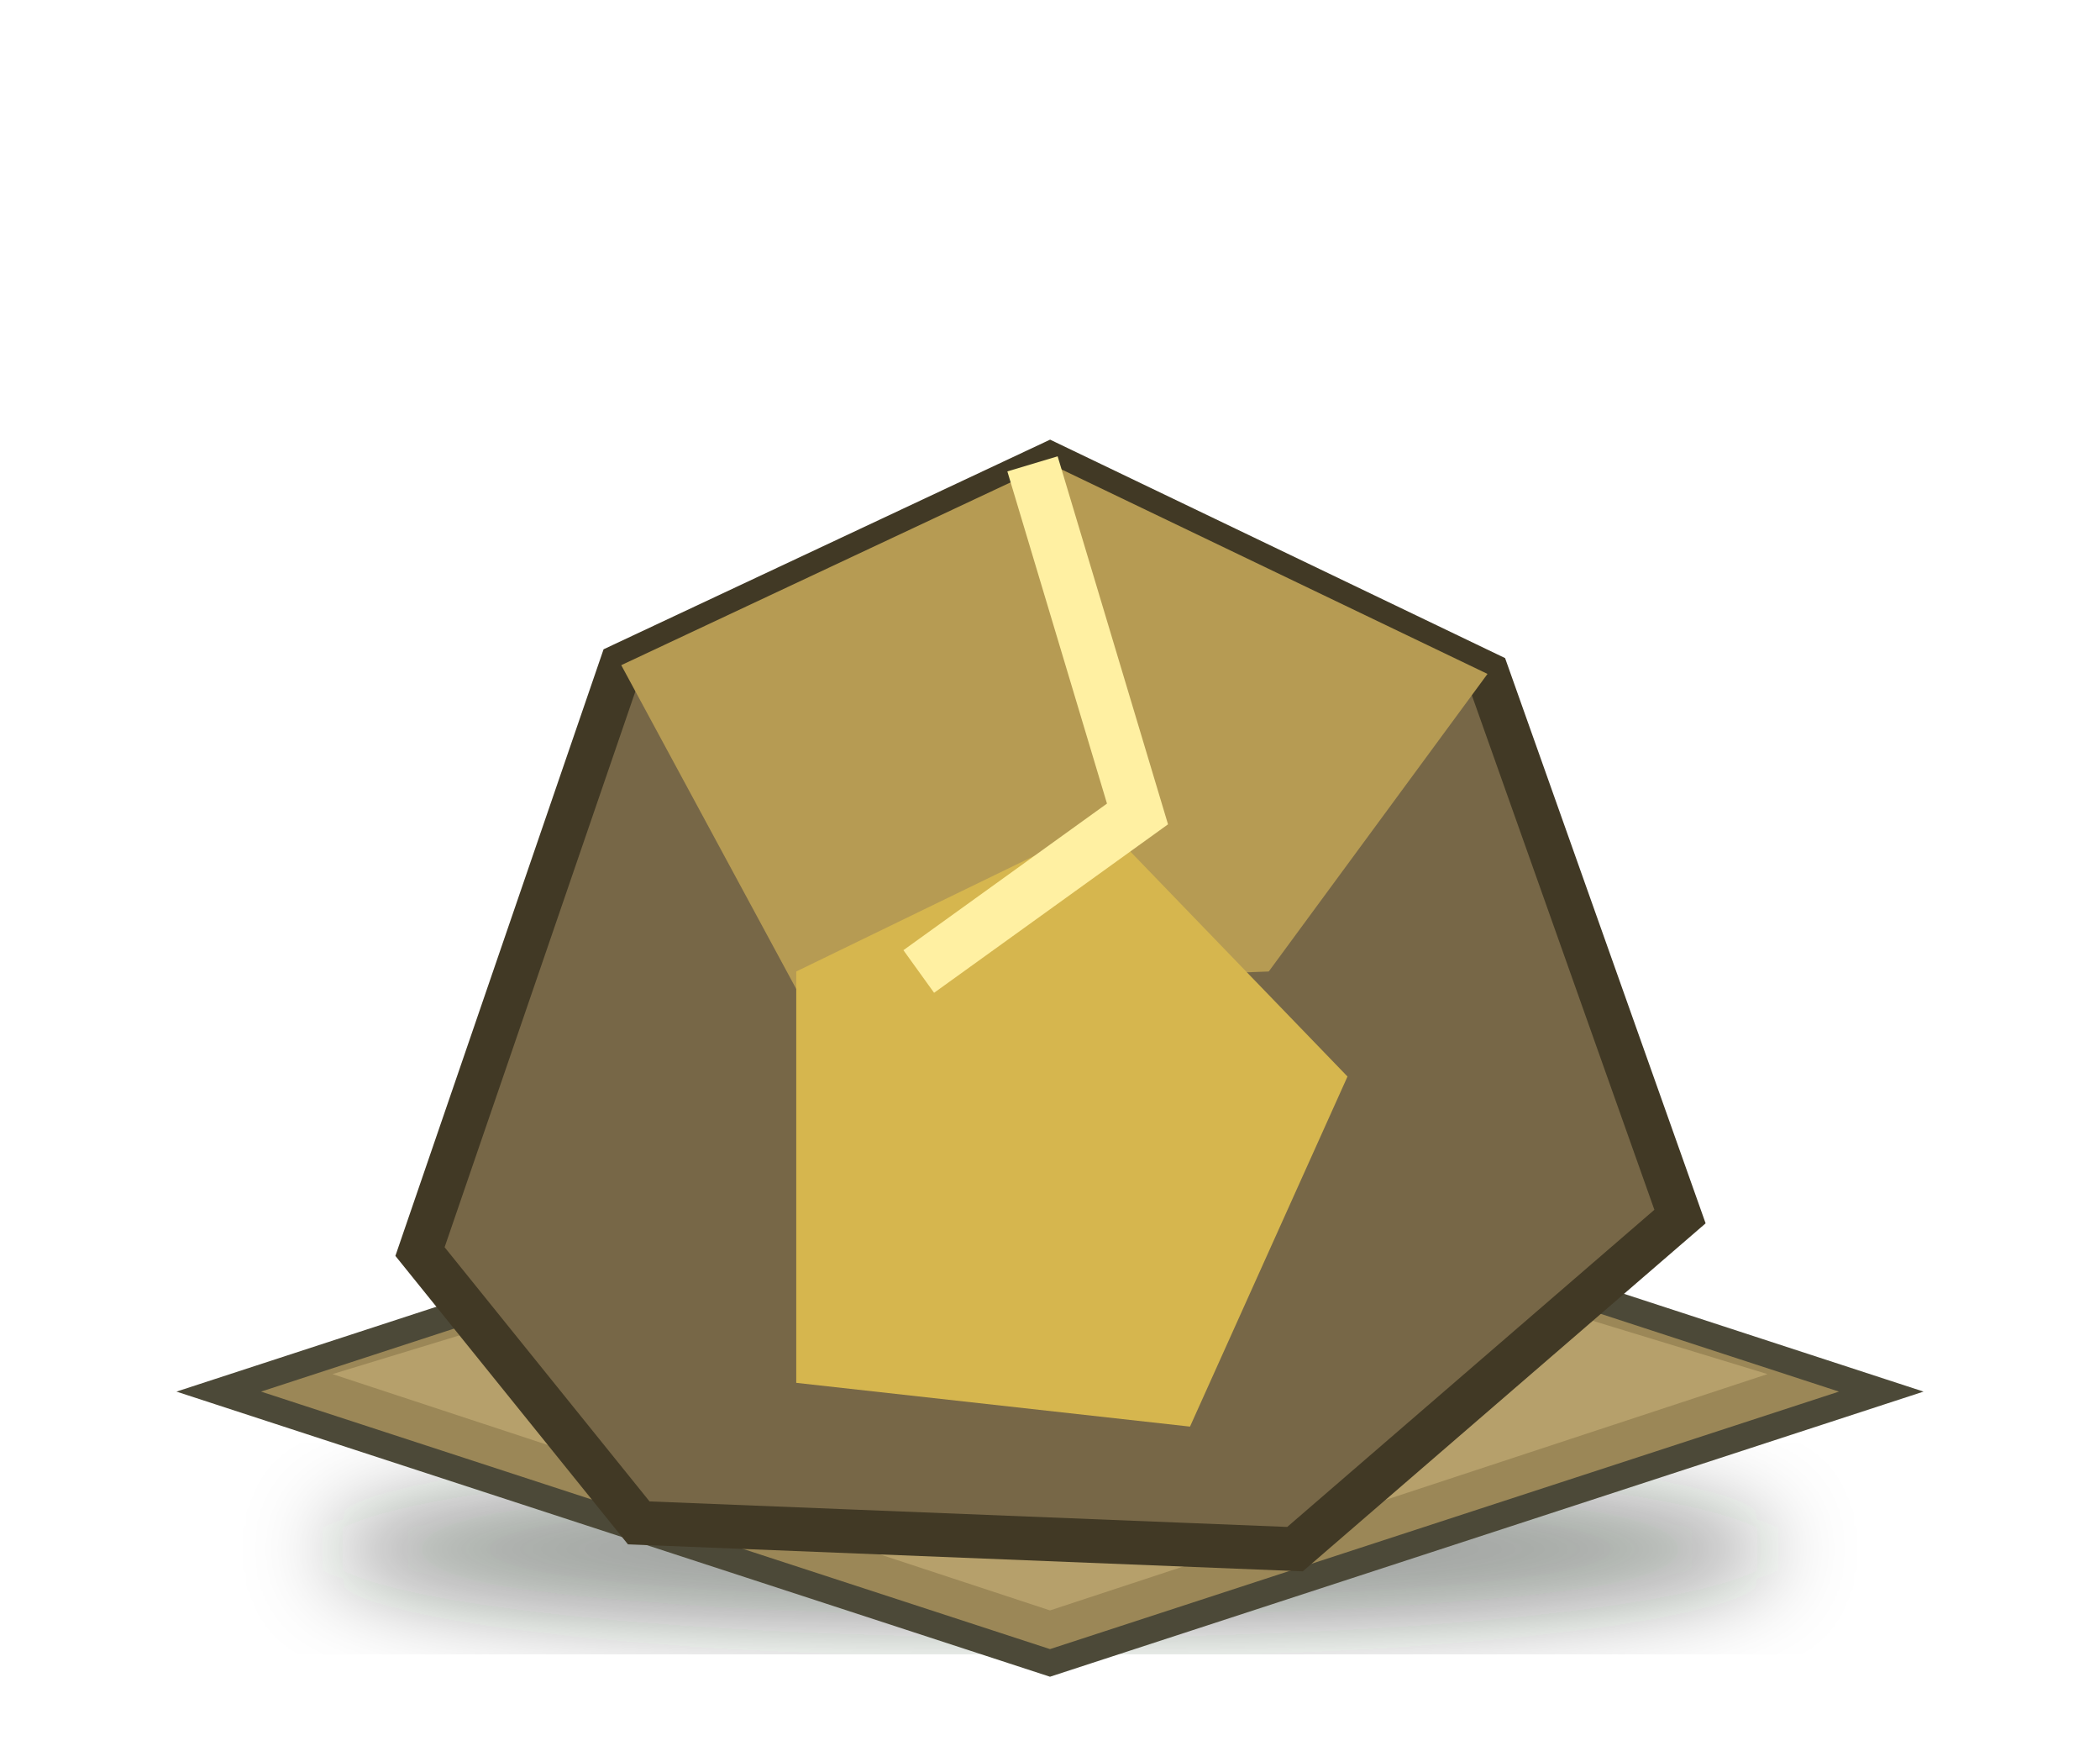
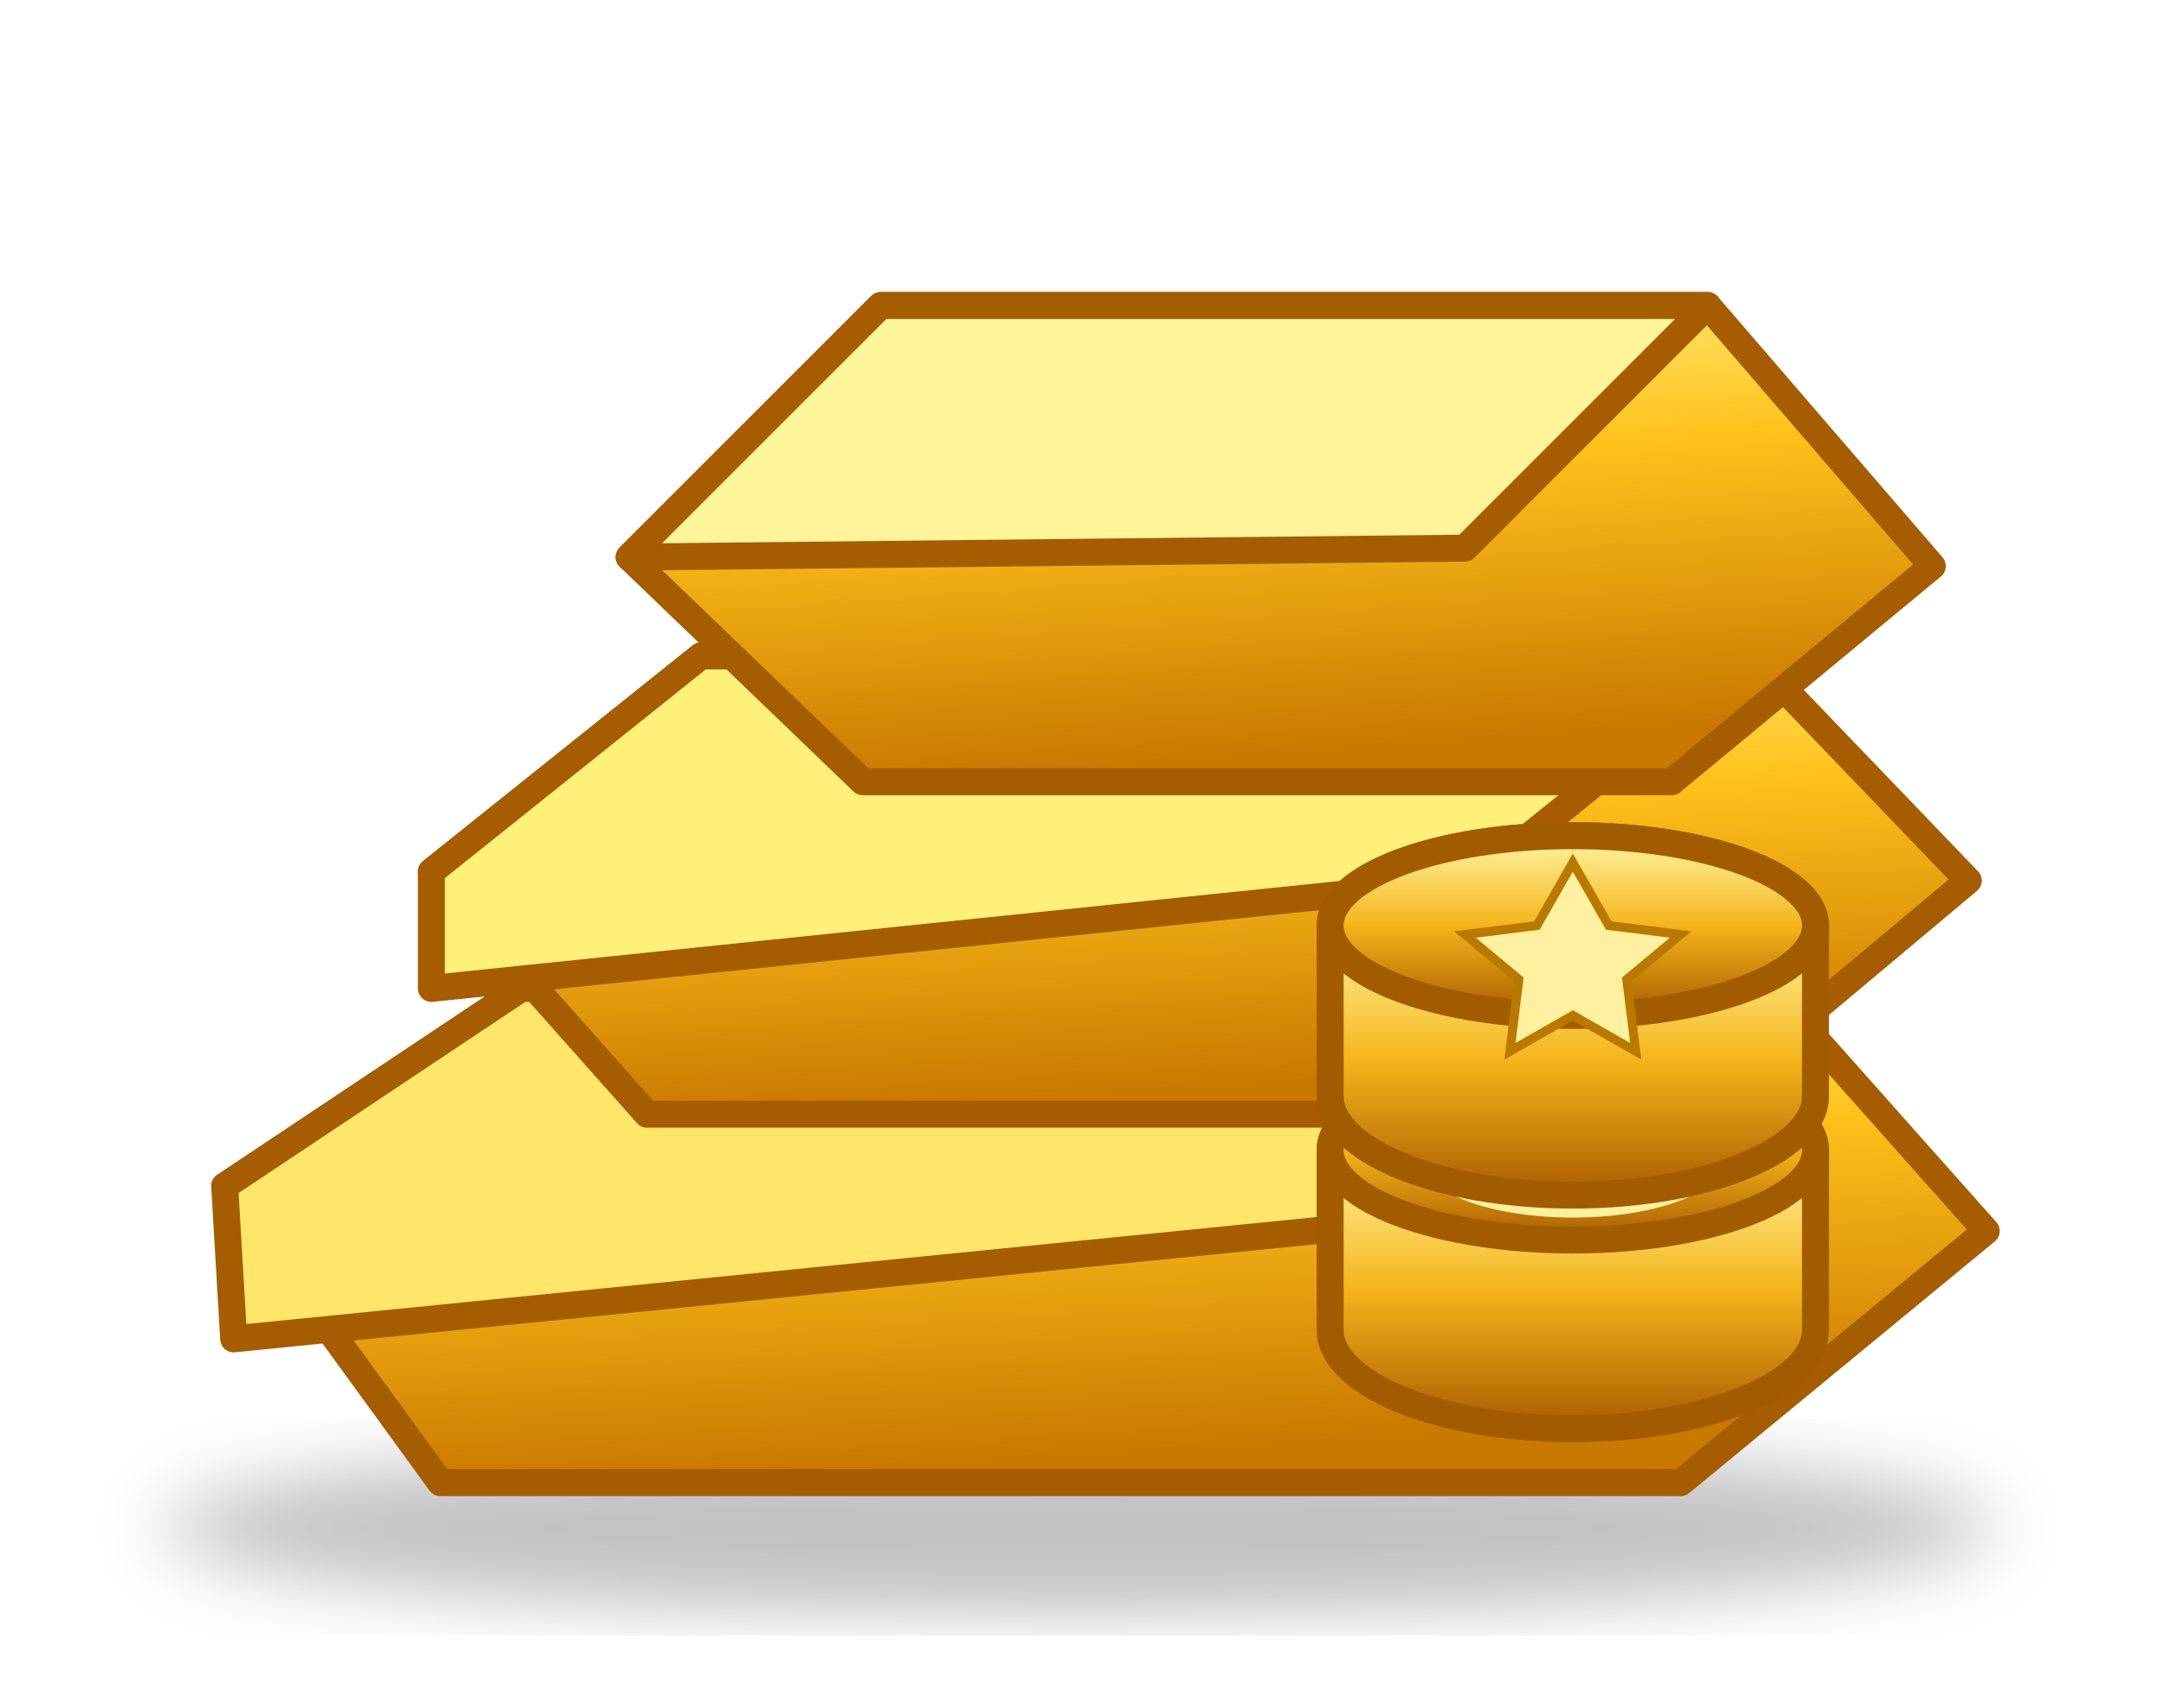
- <svg xmlns="http://www.w3.org/2000/svg" viewBox="0 0 240 200" role="img" aria-label="gold kaynağı">
+ <svg xmlns="http://www.w3.org/2000/svg" viewBox="0 0 240 190" role="img" aria-label="Altın kaynağı">
  <defs>
+     <linearGradient id="gold" x2=".2" y2="1">
+       <stop stop-color="#fff28a" />
+       <stop offset=".42" stop-color="#ffc21c" />
+       <stop offset="1" stop-color="#c87900" />
+     </linearGradient>
+     <linearGradient id="coin" x2="0" y2="1">
+       <stop stop-color="#fff5a4" />
+       <stop offset=".5" stop-color="#f4b51b" />
+       <stop offset="1" stop-color="#a95c00" />
+     </linearGradient>
    <filter id="s">
-       <feGaussianBlur stdDeviation="5" />
+       <feGaussianBlur stdDeviation="4" />
    </filter>
  </defs>
-   <ellipse cx="120" cy="177" rx="83" ry="10" fill="#10170e" opacity=".4" filter="url(#s)" />
-   <path d="M25 159 120 190 215 159 120 128Z" fill="#9b8757" stroke="#4c4938" stroke-width="3" />
-   <path d="M38 157 120 184 202 157 120 132Z" fill="#b6a06b" />
-   <path d="m48 143 23-67 49-23 50 24 22 62-44 38-75-3Z" fill="#776747" stroke="#413925" stroke-width="5" />
-   <path d="m71 76 49-23 50 24-25 34-54 2Z" fill="#b69b53" />
-   <path d="m91 111 35-17 28 29-18 40-45-5Z" fill="#d6b64e" />
-   <path d="m118 53 12 40-25 18" fill="none" stroke="#fff0a2" stroke-width="6" />
+   <ellipse cx="120" cy="170" rx="102" ry="10" fill="#000" opacity=".24" filter="url(#s)" />
+   <g stroke="#a65c00" stroke-width="3" stroke-linejoin="round">
+     <path d="m25 132 33-22 139 0 24 27-34 28H49Z" fill="url(#gold)" />
+     <path d="m25 132 33-22 139 0-31 25-140 14Z" fill="#ffe66a" />
+     <path d="m48 97 30-24 117 0 24 25-31 26H72Z" fill="url(#gold)" />
+     <path d="m48 97 30-24 117 0-31 25-116 12Z" fill="#fff07a" />
+     <path d="m70 62 28-28 92 0 25 29-29 24H96Z" fill="url(#gold)" />
+     <path d="m70 62 28-28 92 0-27 27Z" fill="#fff49a" />
+   </g>
+   <g stroke="#a35b00" stroke-width="3">
+     <ellipse cx="175" cy="128" rx="27" ry="10" fill="#b96d00" />
+     <path d="M148 128v20c0 6 12 11 27 11s27-5 27-11v-20" fill="url(#coin)" />
+     <ellipse cx="175" cy="128" rx="27" ry="10" fill="url(#coin)" />
+     <ellipse cx="175" cy="128" rx="16" ry="6" fill="none" stroke="#fff0a0" />
+     <ellipse cx="175" cy="103" rx="27" ry="10" fill="#b96d00" />
+     <path d="M148 103v19c0 6 12 11 27 11s27-5 27-11v-19" fill="url(#coin)" />
+     <ellipse cx="175" cy="103" rx="27" ry="10" fill="url(#coin)" />
+     <path d="M175 96l4 7 8 1-6 5 1 8-7-4-7 4 1-8-6-5 8-1Z" fill="#fff0a0" stroke="#b97900" stroke-width="1" />
+   </g>
</svg>
